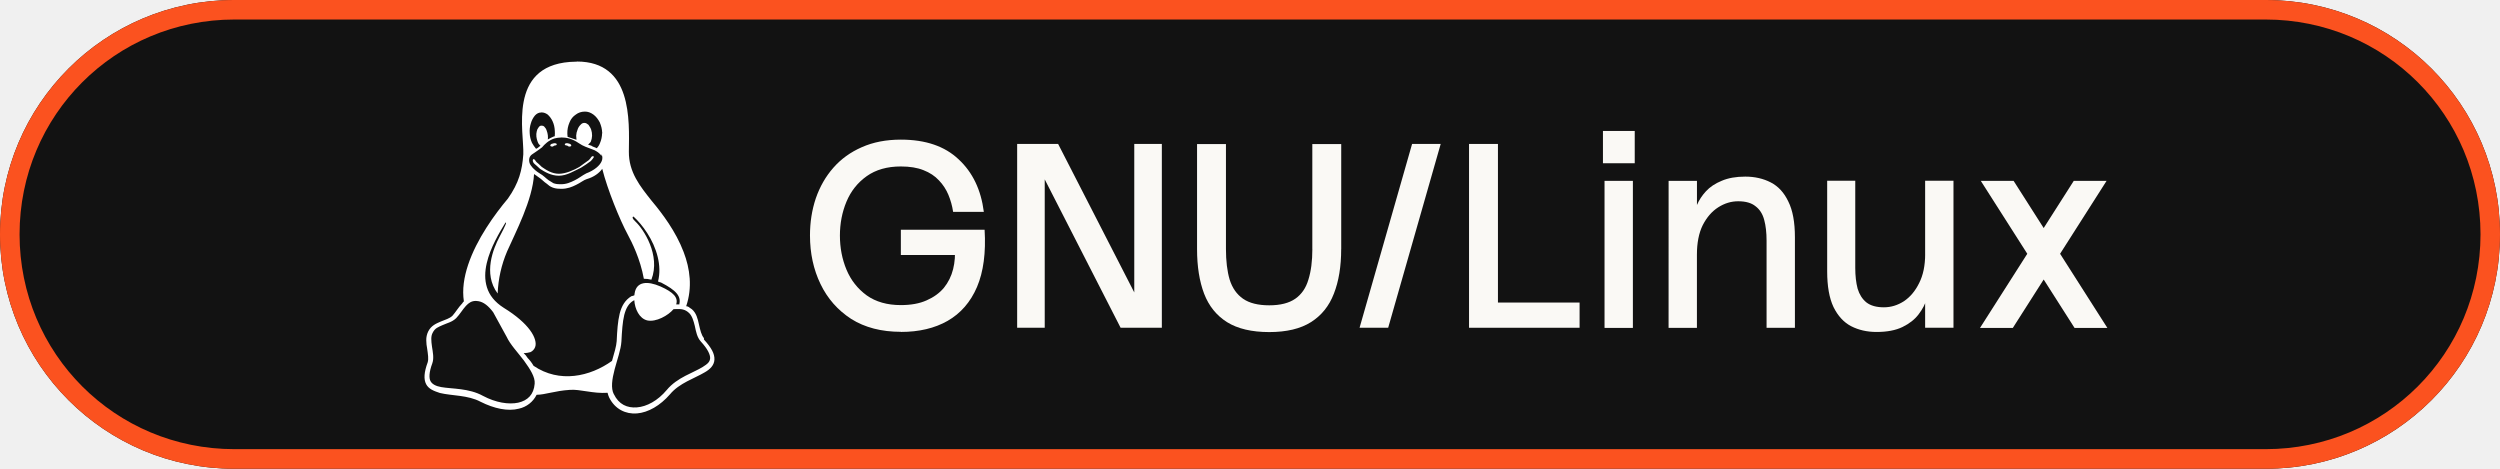
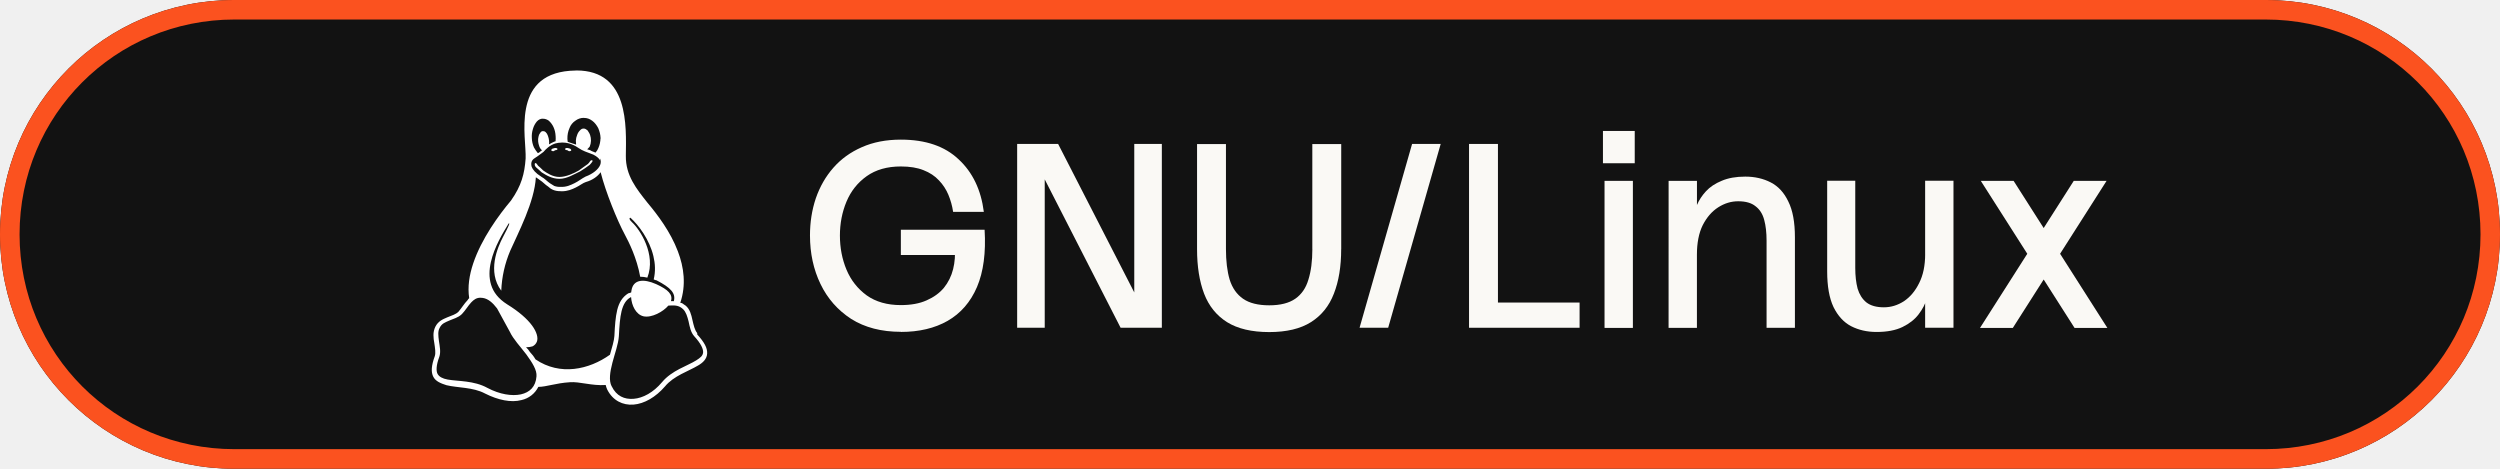
<svg xmlns="http://www.w3.org/2000/svg" width="67.733mm" height="12.7mm" version="1.1" viewBox="0 0 67.733 12.7">
  <path d="m6.35 0c-3.513 0-6.35 2.836-6.35 6.35s2.836 6.35 6.35 6.35h55.033c3.513 0 6.35-2.836 6.35-6.35s-2.836-6.35-6.35-6.35z" color="#000000" fill="#121212" style="-inkscape-stroke:none" />
  <path d="m6.35 0c-3.513 0-6.35 2.836-6.35 6.35s2.836 6.35 6.35 6.35h55.033c3.513 0 6.35-2.836 6.35-6.35s-2.836-6.35-6.35-6.35zm0 0.529h55.033c3.229 0 5.822 2.591 5.822 5.82s-2.593 5.82-5.822 5.82h-55.033c-3.229 0-5.82-2.591-5.82-5.82s2.591-5.82 5.82-5.82z" color="#000000" fill="#fb521f" style="-inkscape-stroke:none" />
  <g fill="#faf9f5" stroke-width=".265">
    <path d="m24.407 8.99q-0.79 0-1.345-0.349-0.548-0.356-0.832-0.946-0.285-0.59-0.285-1.316 0-0.534 0.157-1.003 0.164-0.477 0.477-0.832 0.313-0.356 0.768-0.555 0.462-0.206 1.06-0.206 1.003 0 1.565 0.534 0.569 0.526 0.683 1.423h-0.832q-0.036-0.242-0.128-0.462t-0.256-0.391q-0.164-0.178-0.42-0.277-0.249-0.1-0.612-0.1-0.555 0-0.925 0.263-0.37 0.263-0.548 0.69-0.178 0.427-0.178 0.918 0 0.498 0.178 0.925t0.548 0.697q0.37 0.263 0.925 0.263 0.413 0 0.697-0.128 0.292-0.128 0.47-0.341 0.178-0.221 0.249-0.505 0.071-0.285 0.043-0.605l0.327 0.221h-1.786v-0.683h2.269q0.057 0.932-0.206 1.551-0.263 0.612-0.797 0.918-0.526 0.299-1.266 0.299z" dominant-baseline="middle" />
    <path d="m30.361 8.88-2.547-4.98h0.854l2.554 4.98zm-2.803-4.98h0.747v4.98h-0.747zm3.173 0h0.747v4.98h-0.747z" dominant-baseline="middle" />
    <path d="m36.337 6.75q0 0.704-0.199 1.209-0.192 0.498-0.619 0.768t-1.131 0.27q-0.711 0-1.145-0.27-0.427-0.27-0.619-0.768-0.192-0.505-0.192-1.209h0.783q0 0.484 0.1 0.825 0.107 0.341 0.363 0.519 0.256 0.178 0.711 0.178 0.448 0 0.704-0.178 0.256-0.178 0.356-0.519 0.107-0.341 0.107-0.825zm-3.905-2.846h0.783v2.846h-0.783zm3.123 0h0.783v2.846h-0.783z" dominant-baseline="middle" />
    <path d="m38.258 3.9h0.775l-1.423 4.98h-0.775z" dominant-baseline="middle" />
    <path d="m39.801 3.9h0.783v4.98h-0.783zm0.612 4.297h2.383v0.683h-2.383z" dominant-baseline="middle" />
    <path d="m43.472 4.9h0.768v3.984h-0.768zm-0.043-1.352h0.861v0.875h-0.861z" dominant-baseline="middle" />
    <path d="m45.208 4.9h0.768v0.654q0.085-0.199 0.242-0.37 0.164-0.178 0.427-0.285 0.263-0.114 0.64-0.114 0.384 0 0.69 0.157 0.306 0.157 0.477 0.519 0.178 0.356 0.178 0.967v2.454h-0.768v-2.362q0-0.327-0.064-0.562-0.064-0.242-0.235-0.37-0.164-0.135-0.47-0.135-0.285 0-0.541 0.164t-0.42 0.484q-0.157 0.32-0.157 0.797v1.985h-0.768z" dominant-baseline="middle" />
    <path d="m52.926 8.88h-0.768v-3.984h0.768zm-0.768-1.999 0.114 0.783q0 0.185-0.064 0.413-0.064 0.228-0.228 0.441-0.157 0.206-0.434 0.341-0.277 0.135-0.704 0.135-0.384 0-0.69-0.157-0.299-0.157-0.477-0.519-0.171-0.363-0.171-0.967v-2.454h0.761v2.362q0 0.32 0.064 0.562 0.071 0.235 0.235 0.37 0.171 0.135 0.477 0.135 0.285 0 0.541-0.164 0.256-0.171 0.413-0.491 0.164-0.32 0.164-0.79z" dominant-baseline="middle" />
    <path d="m53.666 4.9h0.889l2.54 3.984h-0.889zm3.408 0-2.54 3.984h-0.889l2.54-3.984z" dominant-baseline="middle" />
  </g>
-   <path d="m15.628 1.67c-0.062 0-0.125 0.003-0.191 0.008-1.679 0.132-1.234 1.91-1.259 2.502-0.03 0.434-0.119 0.776-0.417 1.2-0.352 0.418-0.845 1.093-1.079 1.796-0.11 0.331-0.163 0.669-0.114 0.989a0.168 0.168 0 0 0-0.044 0.054c-0.103 0.106-0.179 0.238-0.263 0.333-0.079 0.079-0.193 0.106-0.317 0.159-0.124 0.054-0.261 0.107-0.343 0.27-0.036 0.075-0.054 0.157-0.052 0.239 0 0.079 0.011 0.159 0.022 0.213 0.023 0.159 0.046 0.289 0.016 0.385-0.099 0.27-0.111 0.455-0.042 0.59 0.069 0.133 0.213 0.187 0.373 0.239 0.322 0.079 0.759 0.054 1.102 0.238 0.368 0.185 0.741 0.266 1.039 0.187 0.209-0.046 0.385-0.184 0.48-0.376 0.233-0.001 0.489-0.107 0.898-0.133 0.278-0.023 0.625 0.106 1.024 0.079 0.01 0.053 0.025 0.079 0.045 0.132l0.001 0.001c0.155 0.309 0.442 0.45 0.749 0.426 0.306-0.024 0.632-0.213 0.897-0.519 0.251-0.304 0.669-0.431 0.945-0.597 0.138-0.079 0.25-0.186 0.258-0.339 0.009-0.159-0.079-0.322-0.284-0.547v-0.039l-0.001-0.001c-0.068-0.079-0.099-0.213-0.134-0.368-0.034-0.159-0.072-0.312-0.195-0.416h-0.001c-0.023-0.021-0.049-0.027-0.075-0.054a0.142 0.142 0 0 0-0.075-0.025c0.171-0.508 0.105-1.013-0.069-1.468-0.212-0.56-0.582-1.048-0.864-1.384-0.316-0.399-0.626-0.778-0.62-1.338 0.01-0.855 0.094-2.437-1.408-2.439zm0.21 1.353h0.005c0.085 0 0.157 0.025 0.232 0.079 0.075 0.054 0.131 0.132 0.174 0.212 0.042 0.103 0.063 0.182 0.066 0.288 0-0.008 0.002-0.016 0.002-0.024v0.042a0.034 0.034 0 0 1-0.002-0.008l-0.002-0.009a0.718 0.718 0 0 1-0.06 0.28 0.379 0.379 0 0 1-0.085 0.133 0.282 0.282 0 0 0-0.035-0.017c-0.041-0.018-0.079-0.025-0.113-0.053a0.521 0.521 0 0 0-0.087-0.026c0.02-0.024 0.058-0.053 0.073-0.079 0.021-0.051 0.033-0.105 0.035-0.16v-0.008a0.481 0.481 0 0 0-0.024-0.159c-0.018-0.053-0.04-0.079-0.073-0.132-0.033-0.026-0.066-0.052-0.106-0.052h-0.006c-0.037 0-0.07 0.012-0.104 0.052a0.318 0.318 0 0 0-0.081 0.133 0.469 0.469 0 0 0-0.036 0.159v0.007c7.96e-4 0.035 0.003 0.071 0.008 0.106-0.077-0.027-0.174-0.054-0.241-0.08a0.65 0.65 0 0 1-0.007-0.079v-0.008a0.704 0.704 0 0 1 0.06-0.305c0.033-0.087 0.092-0.161 0.171-0.212a0.391 0.391 0 0 1 0.236-0.079zm-1.177 0.023h0.014c0.056 0 0.107 0.019 0.159 0.054 0.058 0.051 0.105 0.114 0.137 0.185 0.036 0.079 0.056 0.159 0.061 0.265v0.002c0.003 0.053 0.002 0.079-7.93e-4 0.106v0.032c-0.012 0.003-0.022 0.007-0.033 0.01-0.06 0.022-0.109 0.054-0.156 0.079 0.005-0.036 0.005-0.072 0.001-0.106v-0.006c-0.005-0.053-0.016-0.079-0.033-0.132a0.244 0.244 0 0 0-0.066-0.106 0.099 0.099 0 0 0-0.073-0.025h-0.008c-0.028 0.002-0.052 0.016-0.074 0.052a0.219 0.219 0 0 0-0.048 0.107 0.375 0.375 0 0 0-0.009 0.131v0.006c0.005 0.054 0.015 0.079 0.032 0.133 0.018 0.053 0.039 0.079 0.066 0.106 0.004 0.004 0.008 0.007 0.014 0.01-0.028 0.023-0.046 0.028-0.07 0.054a0.121 0.121 0 0 1-0.052 0.027 1.041 1.041 0 0 1-0.109-0.16 0.704 0.704 0 0 1-0.062-0.265 0.699 0.699 0 0 1 0.032-0.265 0.568 0.568 0 0 1 0.112-0.213c0.051-0.053 0.103-0.079 0.166-0.079zm0.544 0.678c0.132 0 0.291 0.026 0.483 0.159 0.116 0.079 0.208 0.107 0.418 0.186h0.001c0.101 0.054 0.161 0.106 0.19 0.159v-0.052a0.227 0.227 0 0 1 0.006 0.187c-0.049 0.123-0.205 0.255-0.422 0.335v7.944e-4c-0.106 0.054-0.199 0.132-0.308 0.185-0.11 0.054-0.234 0.116-0.402 0.106a0.453 0.453 0 0 1-0.178-0.027 1.417 1.417 0 0 1-0.128-0.079c-0.077-0.054-0.144-0.132-0.243-0.185v-0.002h-2e-3c-0.159-0.098-0.245-0.203-0.273-0.282-0.028-0.106-2e-3 -0.187 0.077-0.238 0.089-0.054 0.151-0.108 0.192-0.133 0.041-0.029 0.057-0.041 0.07-0.052h7.95e-4v-0.001c0.067-0.08 0.173-0.187 0.333-0.239 0.055-0.014 0.117-0.026 0.185-0.026zm1.112 0.851c0.142 0.563 0.475 1.381 0.689 1.777 0.114 0.212 0.34 0.659 0.438 1.201 0.062-0.002 0.131 0.007 0.204 0.025 0.257-0.664-0.217-1.377-0.433-1.576-0.087-0.079-0.092-0.133-0.049-0.133 0.234 0.212 0.542 0.625 0.654 1.095 0.052 0.213 0.064 0.439 0.008 0.663 0.027 0.011 0.054 0.024 0.081 0.027 0.41 0.212 0.561 0.373 0.489 0.611v-0.017c-0.024-0.001-0.048 0-0.072 0h-0.006c0.06-0.186-0.072-0.328-0.423-0.486-0.364-0.159-0.654-0.133-0.703 0.185-0.003 0.017-0.005 0.026-0.007 0.054-0.027 0.009-0.055 0.021-0.083 0.025-0.171 0.106-0.263 0.266-0.315 0.472-0.052 0.212-0.068 0.459-0.081 0.743v0.001c-0.008 0.133-0.068 0.333-0.127 0.536-0.596 0.426-1.422 0.611-2.125 0.133a1.051 1.051 0 0 0-0.16-0.212 0.576 0.576 0 0 0-0.109-0.132c0.072 0 0.134-0.012 0.185-0.027a0.244 0.244 0 0 0 0.125-0.133c0.043-0.106 0-0.277-0.137-0.462-0.137-0.186-0.37-0.395-0.71-0.604-0.25-0.159-0.392-0.346-0.457-0.555-0.066-0.212-0.057-0.431-0.006-0.654 0.097-0.425 0.347-0.838 0.506-1.098 0.043-0.026 0.015 0.054-0.162 0.387-0.157 0.298-0.453 0.992-0.048 1.531a3.227 3.227 0 0 1 0.257-1.143c0.224-0.508 0.692-1.392 0.729-2.093 0.019 0.014 0.086 0.054 0.115 0.08 0.087 0.053 0.151 0.132 0.234 0.185 0.083 0.08 0.19 0.133 0.348 0.133 0.015 0.001 0.03 0.002 0.044 0.002 0.164 0 0.29-0.053 0.396-0.106 0.115-0.053 0.207-0.133 0.294-0.159h2e-3c0.186-0.054 0.332-0.16 0.415-0.278zm0.868 3.559c0.015 0.238 0.136 0.495 0.35 0.547 0.234 0.053 0.57-0.132 0.712-0.304l0.084-0.004c0.125-0.003 0.229 0.004 0.337 0.106l0.001 0.001c0.083 0.079 0.121 0.211 0.155 0.348 0.034 0.159 0.061 0.31 0.163 0.424 0.193 0.209 0.256 0.36 0.253 0.453l0.001-0.003v0.007l-0.001-0.005c-0.006 0.104-0.073 0.157-0.198 0.236-0.25 0.159-0.694 0.283-0.976 0.624-0.246 0.293-0.544 0.453-0.809 0.473-0.264 0.021-0.491-0.079-0.625-0.357l-2e-3 -0.001c-0.083-0.159-0.048-0.407 0.022-0.671 0.07-0.265 0.17-0.534 0.184-0.754 0.015-0.284 0.03-0.53 0.077-0.721 0.048-0.185 0.122-0.317 0.255-0.391l0.018-0.009zm-4.296 0.019h0.004c0.021 0 0.042 0.002 0.062 0.006 0.149 0.022 0.28 0.132 0.406 0.299l0.362 0.661 0.001 0.001c0.097 0.212 0.3 0.423 0.472 0.65 0.172 0.238 0.306 0.449 0.29 0.624v0.002c-0.023 0.296-0.191 0.456-0.447 0.514-0.256 0.054-0.604 7.94e-4 -0.952-0.184-0.385-0.213-0.841-0.186-1.135-0.239-0.147-0.026-0.242-0.079-0.287-0.159-0.044-0.079-0.045-0.239 0.049-0.489v-0.002l7.95e-4 -0.001c0.046-0.133 0.012-0.299-0.011-0.444-0.022-0.159-0.033-0.282 0.017-0.373 0.064-0.133 0.157-0.159 0.274-0.212 0.117-0.054 0.254-0.08 0.364-0.187h7.95e-4v-7.944e-4c0.102-0.106 0.177-0.239 0.265-0.333 0.075-0.08 0.151-0.133 0.263-0.133zm2.844-3.605c-0.173 0.08-0.375 0.213-0.591 0.213-0.215 0-0.385-0.106-0.509-0.185-0.061-0.053-0.111-0.106-0.148-0.133-0.065-0.053-0.057-0.132-0.029-0.132 0.043 0.006 0.051 0.053 0.079 0.079 0.038 0.026 0.085 0.079 0.143 0.132 0.116 0.079 0.27 0.186 0.464 0.186 0.193 0 0.418-0.106 0.555-0.185 0.077-0.054 0.177-0.133 0.257-0.186 0.062-0.054 0.059-0.106 0.111-0.106 0.051 0.006 0.014 0.053-0.058 0.132a3.217 3.217 0 0 1-0.274 0.186zm-0.43-0.629v-0.009c-0.002-0.008 0.005-0.017 0.012-0.02 0.029-0.017 0.072-0.011 0.103 0.002 0.025 0 0.064 0.027 0.06 0.054-0.002 0.019-0.034 0.026-0.054 0.026-0.022 0-0.037-0.017-0.056-0.027-0.021-0.007-0.058-0.003-0.065-0.026zm-0.219 0c-0.008 0.023-0.045 0.019-0.066 0.026-0.019 0.01-0.034 0.027-0.056 0.027-0.02 0-0.052-0.008-0.054-0.027-0.004-0.026 0.035-0.053 0.06-0.053 0.032-0.012 0.073-0.019 0.103-0.002 0.007 0.004 0.014 0.012 0.012 0.02v0.008h0.001z" fill="#fff" stroke-width=".265" />
+   <path d="m15.618 1.91c-0.058 0-0.119 3e-3 -0.181 0.008-1.594 0.126-1.171 1.814-1.196 2.376-0.029 0.412-0.113 0.737-0.396 1.139-0.334 0.397-0.802 1.038-1.025 1.706-0.105 0.314-0.155 0.635-0.108 0.939a0.16 0.16 0 0 0-0.041 0.051c-0.098 0.101-0.17 0.226-0.25 0.317-0.075 0.075-0.183 0.101-0.301 0.151-0.118 0.051-0.248 0.101-0.326 0.257-0.034 0.071-0.051 0.149-0.05 0.227 0 0.075 0.01 0.151 0.021 0.202 0.022 0.151 0.044 0.275 0.015 0.366-0.094 0.257-0.106 0.432-0.04 0.56 0.066 0.126 0.202 0.177 0.355 0.227 0.306 0.075 0.721 0.051 1.047 0.226 0.349 0.176 0.704 0.253 0.987 0.177 0.198-0.044 0.366-0.175 0.456-0.357 0.221-0.001 0.464-0.101 0.853-0.126 0.264-0.022 0.594 0.101 0.972 0.075 0.009 0.051 0.024 0.075 0.043 0.126l0.001 0.001c0.148 0.294 0.42 0.427 0.711 0.404 0.291-0.023 0.601-0.202 0.852-0.493 0.238-0.289 0.635-0.409 0.897-0.567 0.131-0.075 0.237-0.177 0.245-0.322 0.009-0.151-0.075-0.306-0.269-0.519v-0.037l-0.001-0.001c-0.064-0.075-0.094-0.202-0.128-0.349-0.032-0.151-0.069-0.297-0.186-0.395h-0.001c-0.022-0.02-0.046-0.025-0.071-0.051a0.135 0.135 0 0 0-0.072-0.024c0.163-0.482 0.1-0.962-0.065-1.394-0.201-0.532-0.553-0.995-0.821-1.314-0.3-0.379-0.595-0.738-0.589-1.271 0.01-0.812 0.089-2.314-1.337-2.316zm0.2 1.285h0.005c0.08 0 0.149 0.023 0.22 0.075 0.072 0.051 0.124 0.125 0.165 0.201 0.04 0.098 0.06 0.173 0.063 0.273 0-0.008 0.002-0.015 0.002-0.023v0.04a0.032 0.032 0 0 1-0.002-0.008l-0.002-0.009a0.682 0.682 0 0 1-0.057 0.266 0.36 0.36 0 0 1-0.08 0.126 0.268 0.268 0 0 0-0.033-0.016c-0.039-0.017-0.075-0.024-0.107-0.05a0.495 0.495 0 0 0-0.083-0.025c0.019-0.023 0.055-0.05 0.069-0.075 0.02-0.048 0.031-0.1 0.033-0.152v-0.008a0.457 0.457 0 0 0-0.023-0.151c-0.017-0.051-0.038-0.075-0.069-0.126-0.032-0.025-0.063-0.05-0.101-0.05h-0.006c-0.035 0-0.066 0.011-0.099 0.05a0.302 0.302 0 0 0-0.077 0.126 0.445 0.445 0 0 0-0.034 0.151v0.007c7.56e-4 0.034 0.003 0.068 0.007 0.101-0.073-0.025-0.165-0.051-0.229-0.076a0.617 0.617 0 0 1-0.007-0.075v-0.008a0.669 0.669 0 0 1 0.057-0.29c0.031-0.083 0.088-0.153 0.162-0.201a0.372 0.372 0 0 1 0.224-0.075zm-1.117 0.022h0.014c0.054 0 0.102 0.018 0.151 0.051 0.055 0.049 0.1 0.109 0.13 0.175 0.034 0.075 0.053 0.151 0.058 0.252v0.002c0.003 0.051 0.002 0.075-7.53e-4 0.1v0.03c-0.011 0.003-0.021 0.007-0.031 0.009-0.057 0.021-0.103 0.051-0.148 0.075 0.005-0.034 0.005-0.068 0.001-0.101v-0.006c-0.005-0.05-0.015-0.075-0.031-0.126a0.231 0.231 0 0 0-0.063-0.101 0.094 0.094 0 0 0-0.069-0.024h-8e-3c-0.027 0.002-0.049 0.015-0.07 0.05a0.208 0.208 0 0 0-0.045 0.102 0.356 0.356 0 0 0-0.009 0.124v0.006c0.005 0.051 0.014 0.075 0.03 0.126 0.017 0.051 0.037 0.075 0.063 0.101 0.004 0.003 0.007 0.007 0.013 0.009-0.026 0.022-0.044 0.026-0.066 0.051a0.115 0.115 0 0 1-0.049 0.026 0.988 0.988 0 0 1-0.104-0.152 0.669 0.669 0 0 1-0.058-0.252 0.664 0.664 0 0 1 0.03-0.252 0.54 0.54 0 0 1 0.107-0.202c0.048-0.05 0.098-0.075 0.158-0.075zm0.517 0.644c0.125 0 0.277 0.025 0.459 0.151 0.111 0.075 0.197 0.101 0.397 0.177h0.001c0.096 0.051 0.153 0.1 0.18 0.151v-0.049a0.215 0.215 0 0 1 6e-3 0.177c-0.046 0.117-0.195 0.243-0.401 0.318v7.544e-4c-0.101 0.051-0.189 0.126-0.292 0.175-0.104 0.051-0.222 0.11-0.382 0.101a0.43 0.43 0 0 1-0.169-0.025 1.345 1.345 0 0 1-0.121-0.075c-0.074-0.051-0.137-0.125-0.231-0.175v-0.002h-0.002c-0.151-0.093-0.232-0.193-0.259-0.268-0.026-0.101-0.002-0.177 0.073-0.226 0.085-0.051 0.143-0.102 0.182-0.127 0.039-0.028 0.054-0.038 0.066-0.049h7.55e-4v-0.001c0.064-0.076 0.165-0.177 0.317-0.227 0.052-0.014 0.111-0.025 0.176-0.025zm1.056 0.808c0.135 0.535 0.451 1.311 0.655 1.688 0.108 0.201 0.323 0.626 0.416 1.141 0.059-0.002 0.124 0.007 0.194 0.024 0.244-0.63-0.206-1.308-0.411-1.496-0.083-0.075-0.088-0.126-0.046-0.126 0.223 0.201 0.515 0.593 0.621 1.04 0.049 0.202 0.06 0.417 8e-3 0.63 0.025 0.011 0.051 0.023 0.077 0.025 0.389 0.201 0.533 0.354 0.464 0.58v-0.016c-0.023-0.001-0.045 0-0.068 0h-0.006c0.057-0.176-0.069-0.311-0.402-0.462-0.345-0.151-0.621-0.127-0.668 0.175-0.003 0.016-0.005 0.025-0.007 0.051-0.026 0.009-0.052 0.02-0.079 0.024-0.162 0.101-0.25 0.252-0.299 0.448-0.049 0.201-0.064 0.436-0.077 0.705v0.001c-0.007 0.126-0.064 0.316-0.12 0.509-0.566 0.404-1.351 0.58-2.018 0.126a0.998 0.998 0 0 0-0.152-0.201 0.547 0.547 0 0 0-0.104-0.126c0.069 0 0.128-0.011 0.175-0.025a0.232 0.232 0 0 0 0.118-0.126c0.041-0.101 0-0.263-0.13-0.439-0.13-0.176-0.351-0.375-0.675-0.574-0.238-0.151-0.372-0.328-0.434-0.527-0.062-0.201-0.054-0.409-0.006-0.621 0.092-0.404 0.329-0.796 0.481-1.042 0.04-0.025 0.014 0.051-0.154 0.367-0.149 0.283-0.43 0.942-0.046 1.454a3.065 3.065 0 0 1 0.244-1.085c0.213-0.482 0.658-1.322 0.693-1.988 0.018 0.014 0.082 0.051 0.109 0.076 0.082 0.05 0.143 0.126 0.223 0.175 0.079 0.076 0.18 0.126 0.331 0.126 0.015 0.001 0.028 0.002 0.041 0.002 0.155 0 0.275-0.051 0.376-0.101 0.109-0.051 0.196-0.126 0.279-0.151h0.002c0.176-0.051 0.315-0.152 0.394-0.264zm0.824 3.38c0.014 0.226 0.129 0.47 0.333 0.52 0.222 0.051 0.541-0.126 0.676-0.289l0.08-0.004c0.119-0.003 0.218 0.004 0.32 0.101l0.001 0.001c0.078 0.075 0.115 0.2 0.148 0.331 0.032 0.151 0.058 0.294 0.154 0.402 0.183 0.199 0.243 0.342 0.24 0.43l0.001-0.003v0.007l-0.001-0.005c-0.006 0.099-0.07 0.149-0.188 0.224-0.238 0.151-0.659 0.269-0.927 0.592-0.233 0.278-0.517 0.43-0.768 0.449-0.251 0.02-0.467-0.075-0.594-0.339l-0.002-0.001c-0.079-0.151-0.045-0.387 0.021-0.638 0.066-0.252 0.161-0.507 0.175-0.716 0.014-0.269 0.029-0.504 0.074-0.684 0.045-0.175 0.116-0.301 0.242-0.371l0.017-0.008zm-4.08 0.018h0.004c0.02 0 0.04 0.002 0.059 0.005 0.142 0.021 0.266 0.126 0.386 0.284l0.343 0.628 0.001 0.001c0.092 0.201 0.284 0.401 0.449 0.618 0.164 0.226 0.291 0.427 0.275 0.592v0.002c-0.021 0.281-0.181 0.433-0.424 0.488-0.243 0.051-0.573 7.54e-4 -0.904-0.175-0.365-0.202-0.799-0.177-1.078-0.227-0.139-0.025-0.23-0.075-0.273-0.151-0.041-0.075-0.043-0.227 0.046-0.464v-0.002l7.55e-4 -0.001c0.044-0.126 0.011-0.284-0.01-0.422-0.021-0.151-0.031-0.268 0.016-0.355 0.06-0.126 0.149-0.151 0.26-0.201 0.111-0.051 0.241-0.076 0.345-0.177h7.55e-4v-7.544e-4c0.097-0.101 0.168-0.227 0.252-0.316 0.072-0.076 0.143-0.127 0.25-0.127zm2.701-3.424c-0.164 0.076-0.357 0.202-0.561 0.202-0.204 0-0.366-0.101-0.483-0.176-0.058-0.051-0.106-0.101-0.141-0.126-0.062-0.051-0.054-0.126-0.028-0.126 0.041 0.006 0.049 0.051 0.075 0.075 0.036 0.025 0.081 0.075 0.136 0.126 0.11 0.075 0.257 0.176 0.44 0.176 0.183 0 0.397-0.101 0.527-0.176 0.074-0.051 0.168-0.126 0.244-0.176 0.059-0.051 0.056-0.101 0.105-0.101 0.048 0.006 0.013 0.051-0.055 0.125a3.055 3.055 0 0 1-0.26 0.177zm-0.408-0.597v-0.008c-0.002-0.008 0.005-0.016 0.011-0.019 0.028-0.016 0.068-0.01 0.098 0.002 0.024 0 0.06 0.025 0.057 0.051-0.002 0.018-0.032 0.025-0.051 0.025-0.021 0-0.035-0.016-0.053-0.026-0.02-0.007-0.055-3e-3 -0.061-0.025zm-0.208 0c-0.007 0.022-0.043 0.018-0.063 0.025-0.018 0.009-0.032 0.026-0.053 0.026-0.019 0-0.049-0.008-0.051-0.026-0.004-0.025 0.033-0.05 0.057-0.05 0.03-0.012 0.069-0.018 0.098-0.002 0.007 0.003 0.014 0.011 0.011 0.019v0.008h0.001z" fill="#fff" stroke-width=".251" />
</svg>
